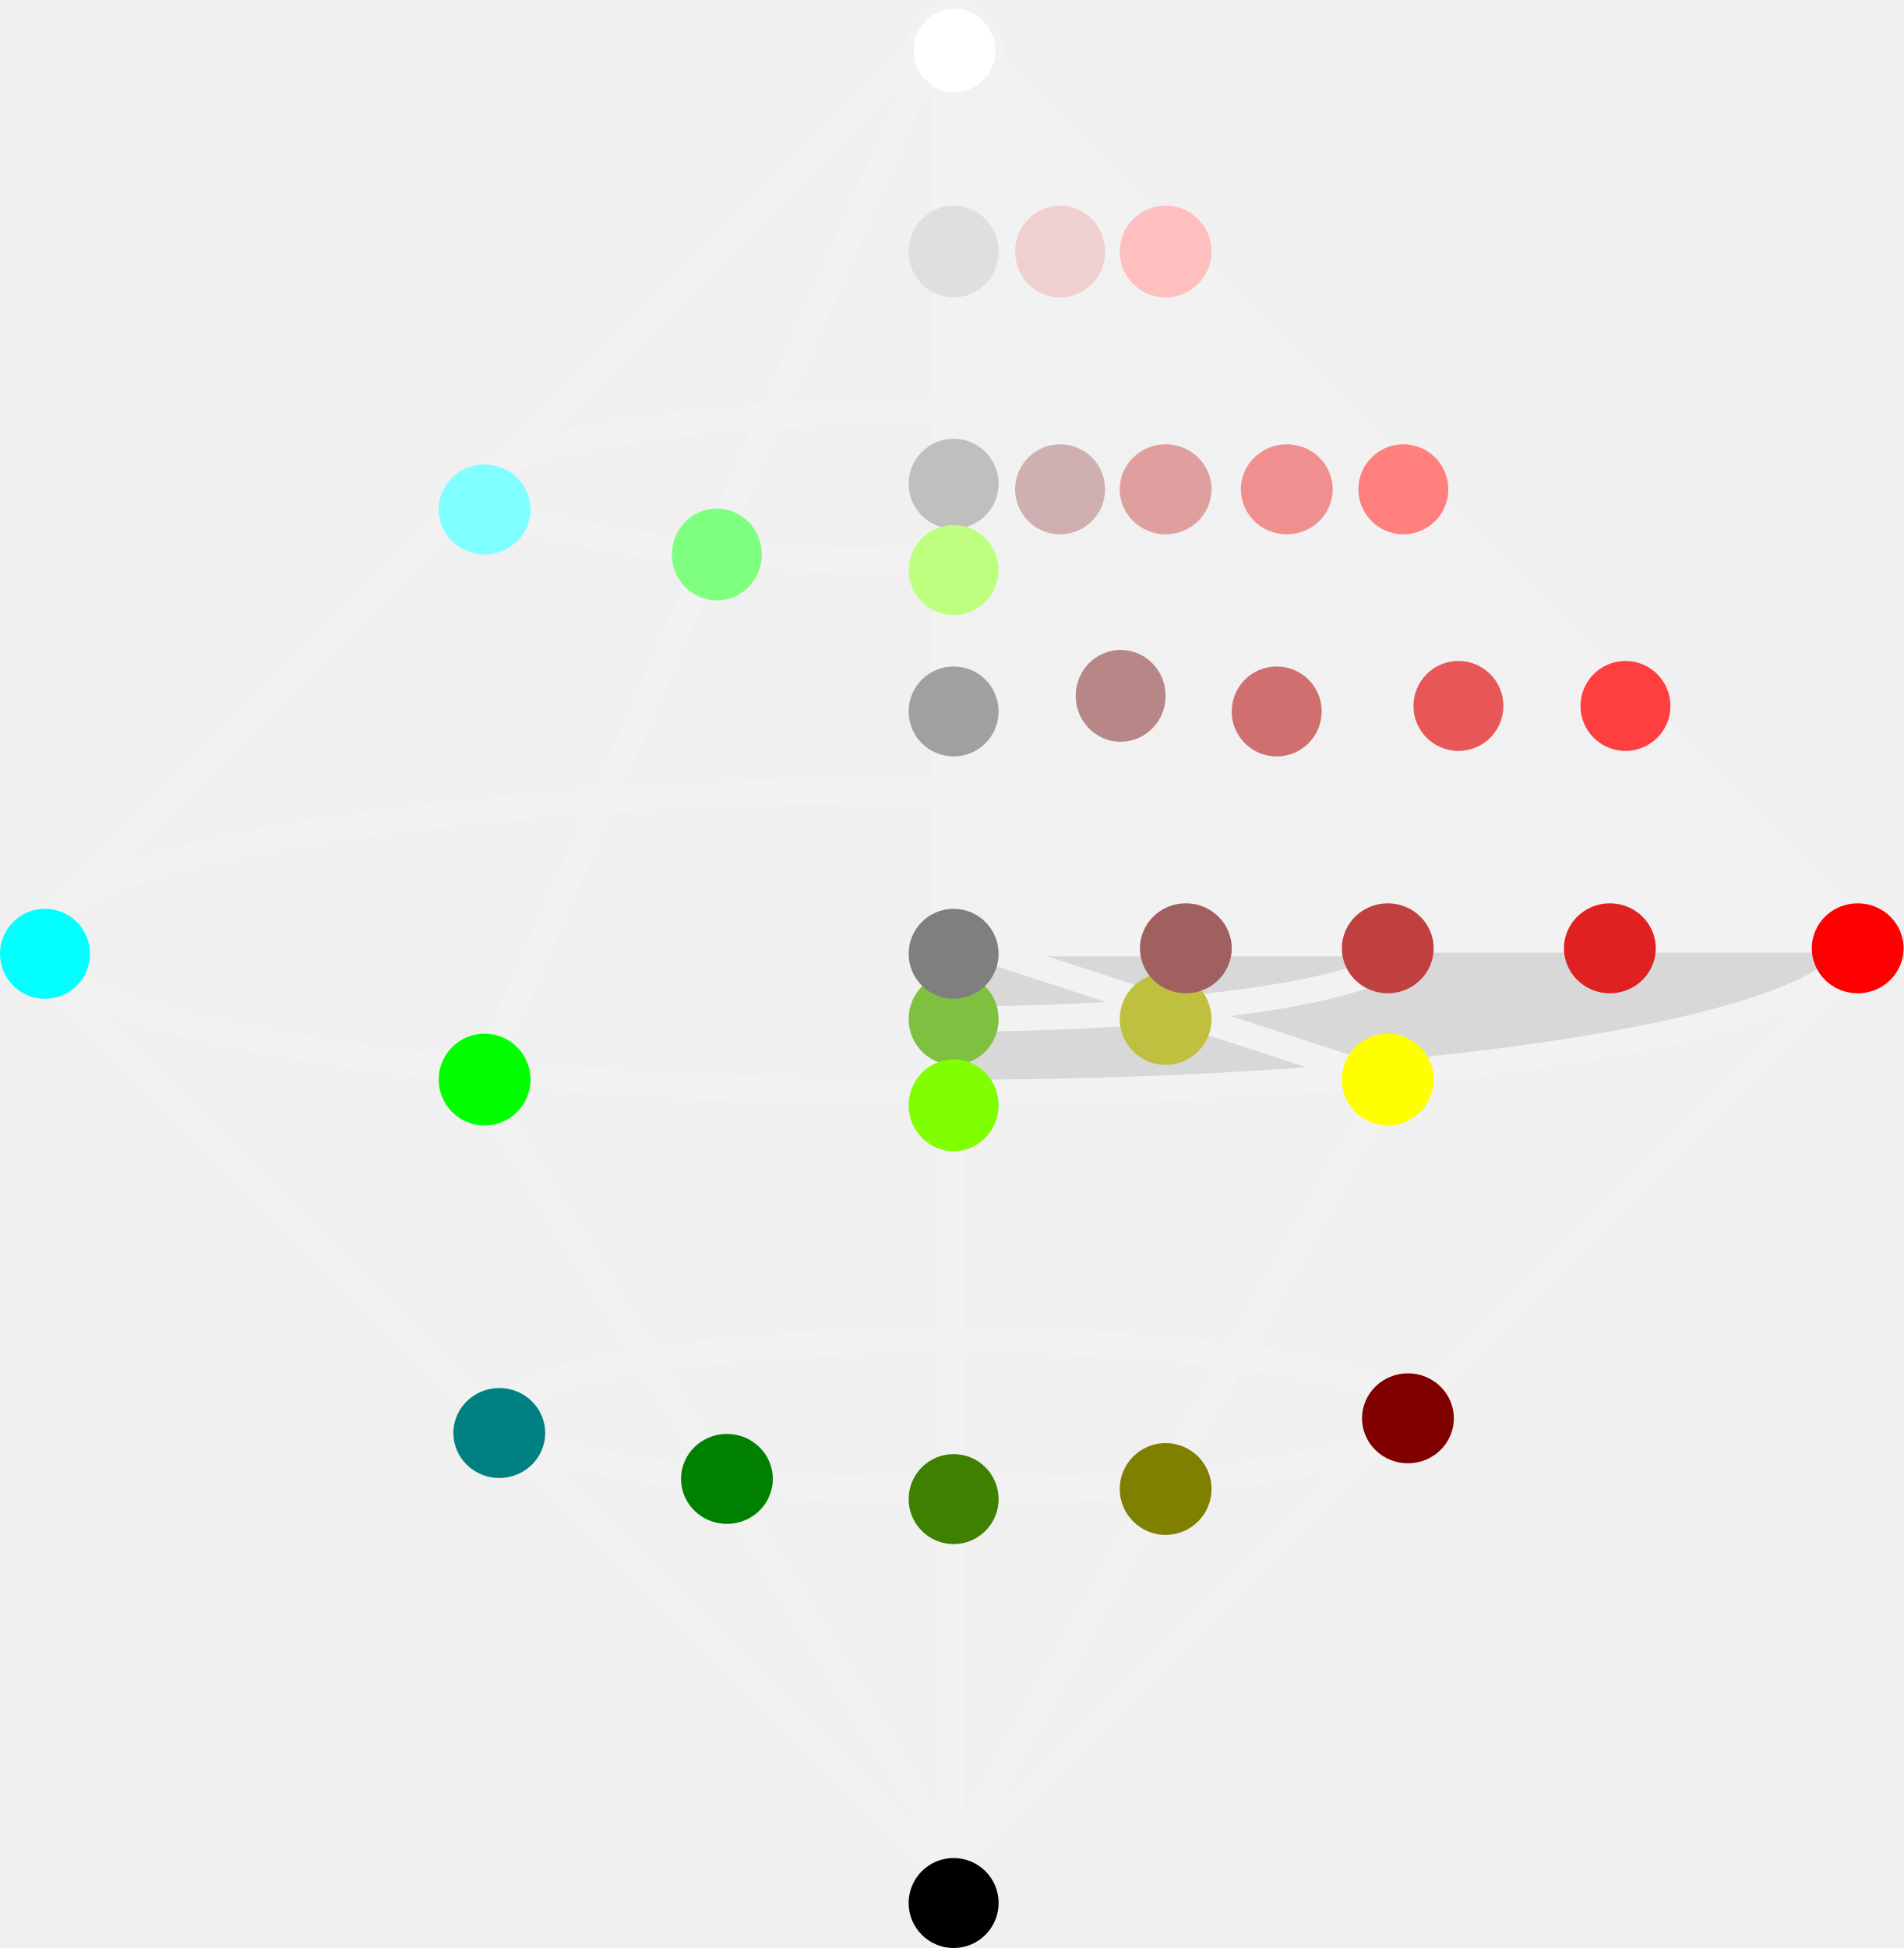
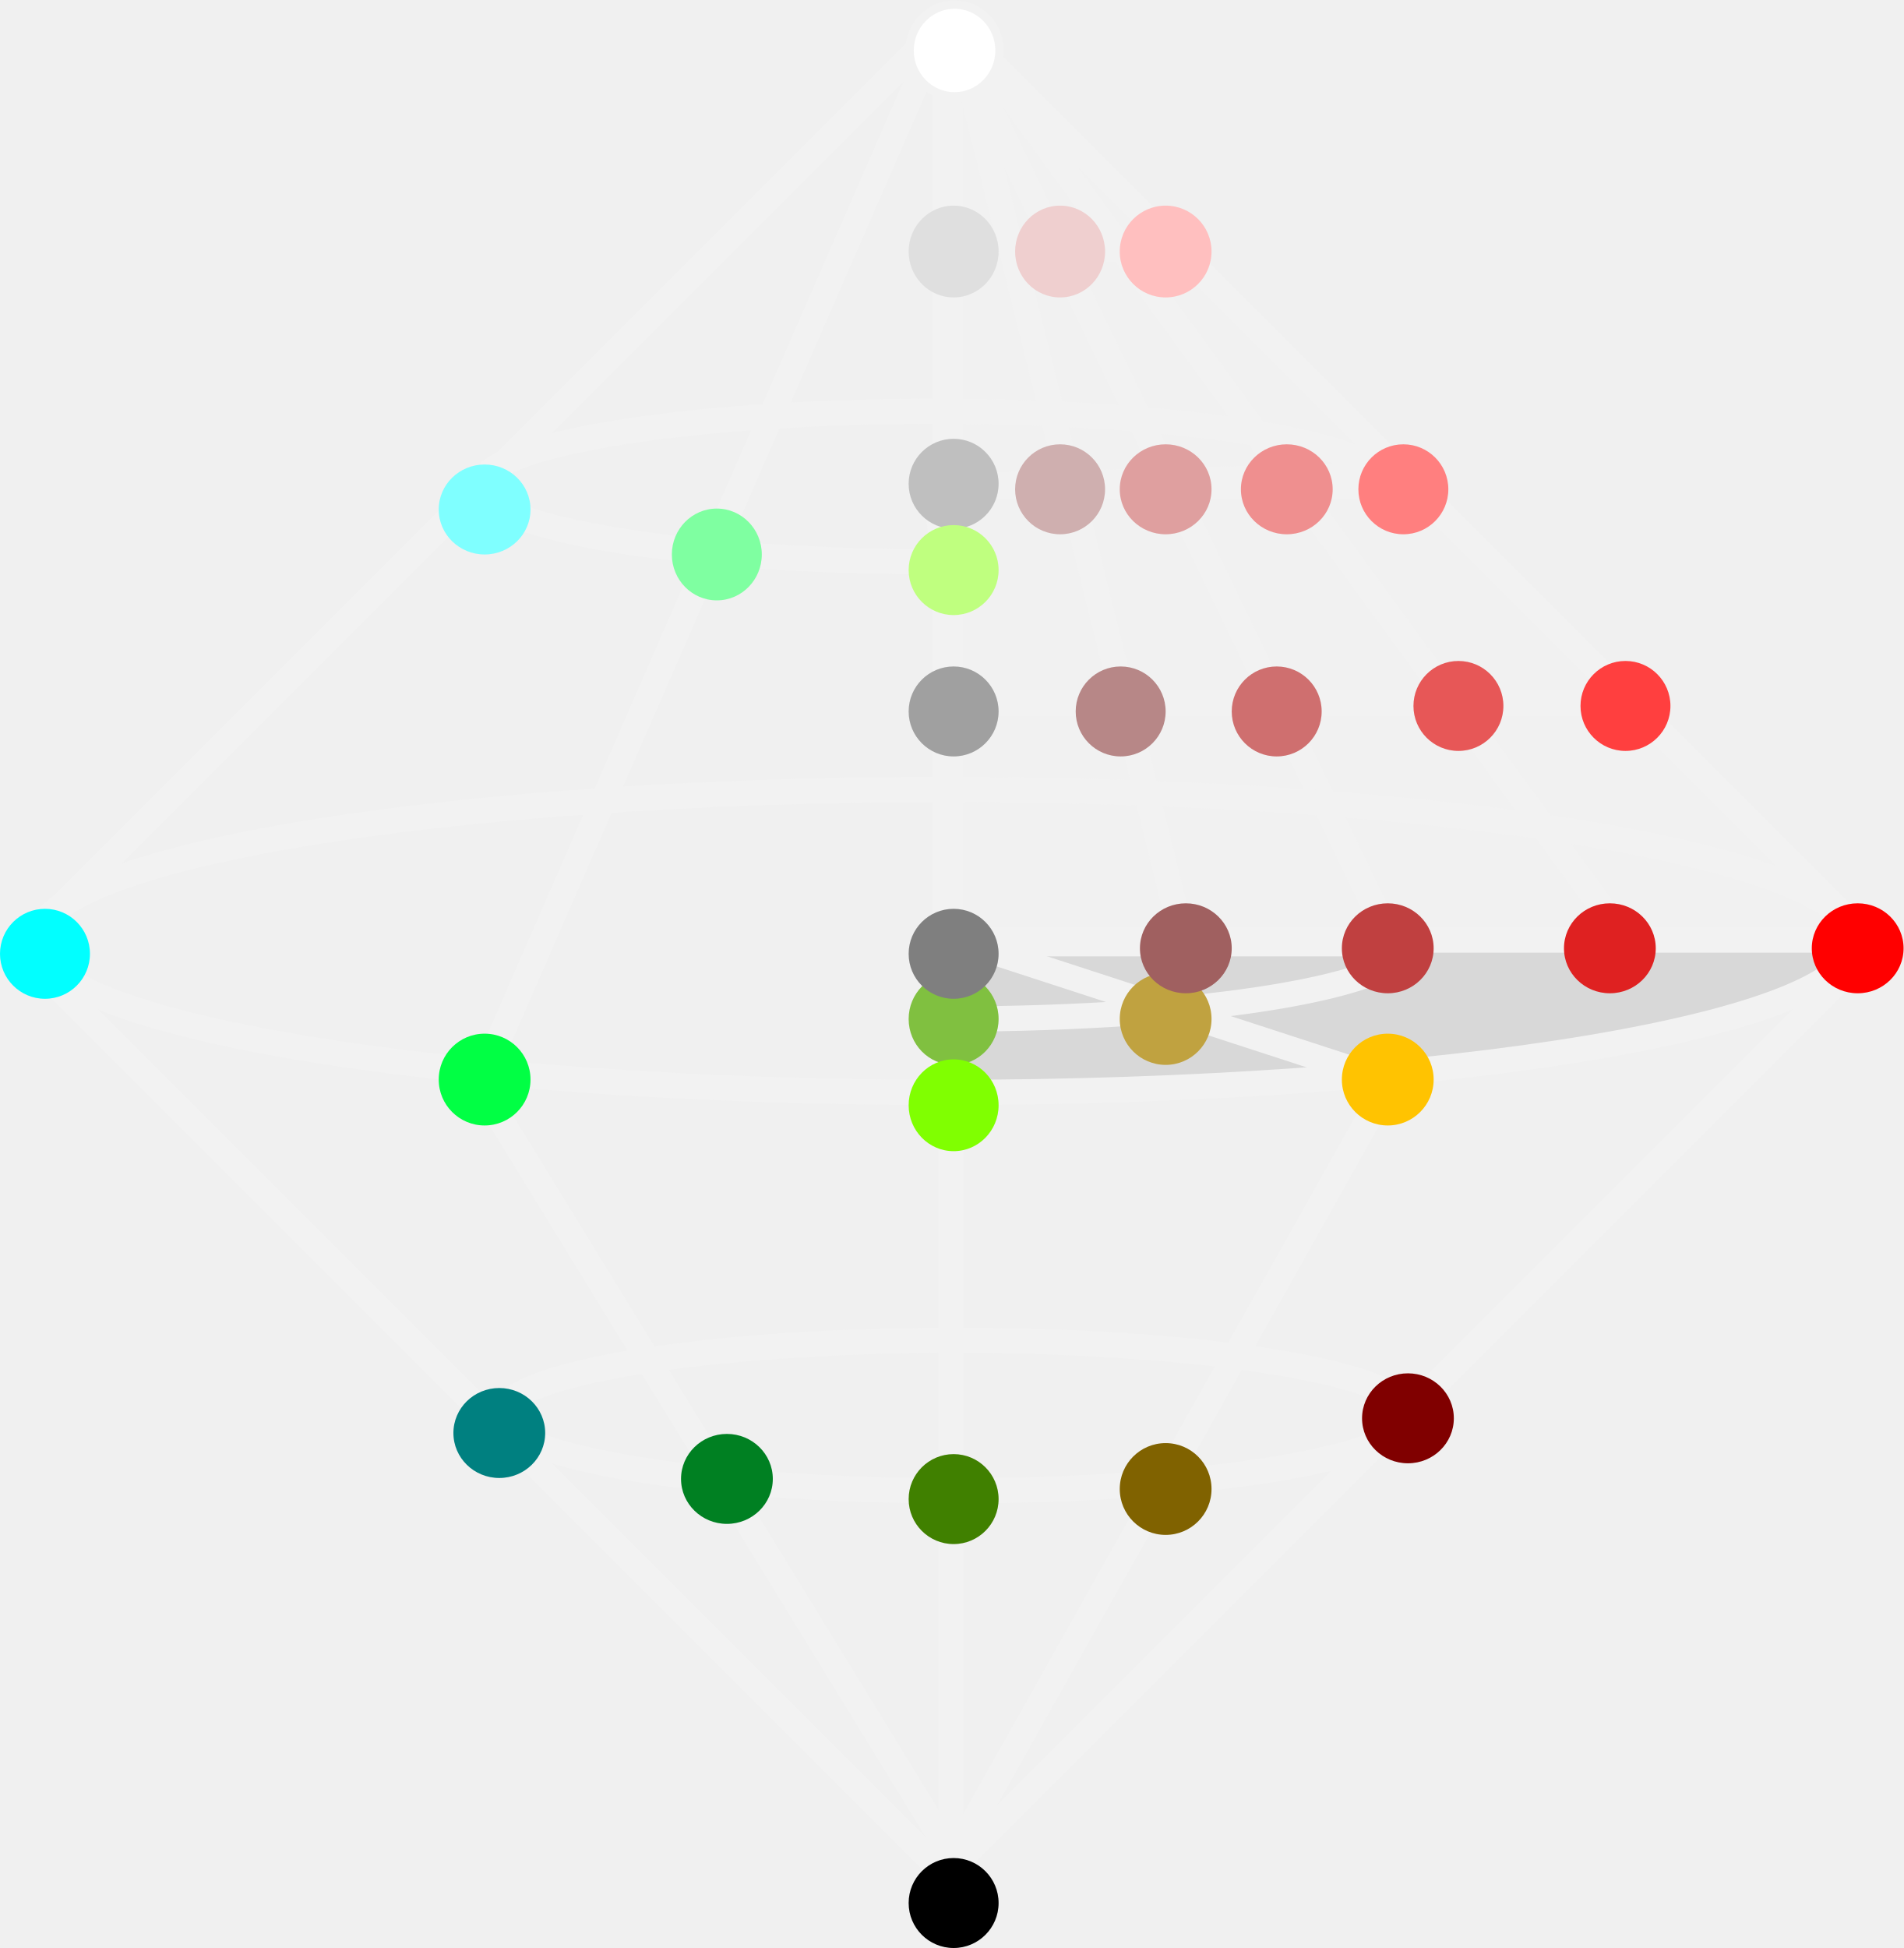
<svg xmlns="http://www.w3.org/2000/svg" width="1037" height="1061" overflow="hidden">
  <defs>
    <clipPath id="clip0">
      <rect x="850" y="336" width="1037" height="1061" />
    </clipPath>
  </defs>
  <g clip-path="url(#clip0)" transform="translate(-850 -336)">
    <path d="M1859 849.5C1859 895.063 1637.38 932 1364 932L1364 849.5Z" fill="#BFBFBF" fill-rule="evenodd" fill-opacity="0.502" />
    <path d="M1367 850 1367 349 1860 850Z" fill="#F2F2F2" fill-rule="evenodd" fill-opacity="0.502" />
    <path d="M1617 850C1617 872.644 1506.19 891 1369.5 891L1369.5 850Z" stroke="#F2F2F2" stroke-width="13.75" stroke-miterlimit="8" fill="none" fill-rule="evenodd" />
    <path d="M1371 848 1607.5 925" stroke="#F2F2F2" stroke-width="13.75" stroke-miterlimit="8" fill="none" fill-rule="evenodd" />
    <path d="M0 0 242 430.375" stroke="#F2F2F2" stroke-width="13.75" stroke-miterlimit="8" fill="none" fill-rule="evenodd" transform="matrix(-1 0 0 1 1607 925)" />
    <path d="M1110 925 1367.12 1344.38" stroke="#F2F2F2" stroke-width="13.75" stroke-miterlimit="8" fill="none" fill-rule="evenodd" />
    <path d="M0 0 495 495" stroke="#F2F2F2" stroke-width="13.75" stroke-miterlimit="8" fill="none" fill-rule="evenodd" transform="matrix(1 0 0 -1 870 843)" />
    <path d="M1365 345 1860 840" stroke="#F2F2F2" stroke-width="13.75" stroke-miterlimit="8" fill="none" fill-rule="evenodd" />
    <path d="M870 862 1365 1357" stroke="#F2F2F2" stroke-width="13.75" stroke-miterlimit="8" fill="none" fill-rule="evenodd" />
    <path d="M0 0 495 495" stroke="#F2F2F2" stroke-width="13.75" stroke-miterlimit="8" fill="none" fill-rule="evenodd" transform="matrix(1 0 0 -1 1365 1357)" />
    <path d="M0 0 251.625 576.125" stroke="#F2F2F2" stroke-width="13.75" stroke-miterlimit="8" fill="none" fill-rule="evenodd" transform="matrix(1 0 0 -1 1110 929.125)" />
    <path d="M1368 355 1368 1345" stroke="#F2F2F2" stroke-width="13.75" stroke-miterlimit="8" fill="none" fill-rule="evenodd" />
    <path d="M1370 848 1865 848" stroke="#F2F2F2" stroke-width="13.75" stroke-miterlimit="8" fill="none" fill-rule="evenodd" />
    <path d="M1371 351 1494.98 850.125" stroke="#F2F2F2" stroke-width="13.75" stroke-miterlimit="8" fill="none" fill-rule="evenodd" />
    <path d="M1371 348 1736.98 849.875" stroke="#F2F2F2" stroke-width="13.75" stroke-miterlimit="8" fill="none" fill-rule="evenodd" />
    <path d="M1372 601 1619.5 601" stroke="#F2F2F2" stroke-width="13.75" stroke-miterlimit="8" fill="none" fill-rule="evenodd" />
    <path d="M1365 355 1365 932.5" stroke="#F2F2F2" stroke-width="13.75" stroke-miterlimit="8" fill="none" fill-rule="evenodd" />
    <path d="M1368 351 1607.25 847.375" stroke="#F2F2F2" stroke-width="13.75" stroke-miterlimit="8" fill="none" fill-rule="evenodd" />
    <path d="M1364 719 1736.9 719" stroke="#F2F2F2" stroke-width="13.75" stroke-miterlimit="8" fill="none" fill-rule="evenodd" />
    <path d="M1370 472 1495.4 472" stroke="#F2F2F2" stroke-width="13.75" stroke-miterlimit="8" stroke-dasharray="13.75 13.75" fill="none" fill-rule="evenodd" />
    <path d="M870 848.5C870 802.936 1091.62 766 1365 766 1638.38 766 1860 802.936 1860 848.5 1860 894.063 1638.38 931 1365 931 1091.62 931 870 894.063 870 848.5Z" stroke="#F2F2F2" stroke-width="13.75" stroke-miterlimit="8" fill="none" fill-rule="evenodd" />
-     <path d="M1112 601C1112 578.356 1222.81 560 1359.5 560 1496.19 560 1607 578.356 1607 601 1607 623.644 1496.19 642 1359.5 642 1222.81 642 1112 623.644 1112 601Z" stroke="#F2F2F2" stroke-width="13.75" stroke-miterlimit="8" fill="none" fill-rule="evenodd" />
+     <path d="M1364.28 641.993C1227.61 642.43 1114.68 624.431 1112.05 601.791 1109.41 579.152 1218.06 560.445 1354.72 560.008 1478.45 559.612 1584.93 574.416 1604.03 594.671L1359.5 601Z" stroke="#F2F2F2" stroke-width="13.75" stroke-miterlimit="8" fill="none" fill-rule="evenodd" />
    <path d="M1123 1107C1123 1084.36 1233.81 1066 1370.5 1066 1507.19 1066 1618 1084.36 1618 1107 1618 1129.64 1507.19 1148 1370.5 1148 1233.81 1148 1123 1129.64 1123 1107Z" stroke="#F2F2F2" stroke-width="13.75" stroke-miterlimit="8" fill="none" fill-rule="evenodd" />
    <path d="M1837 852.5C1837 838.969 1848.19 828 1862 828 1875.81 828 1887 838.969 1887 852.5 1887 866.031 1875.81 877 1862 877 1848.19 877 1837 866.031 1837 852.5Z" fill="#FF0000" fill-rule="evenodd" />
-     <path d="M1581 924C1581 910.193 1592.19 899 1606 899 1619.81 899 1631 910.193 1631 924 1631 937.807 1619.81 949 1606 949 1592.19 949 1581 937.807 1581 924Z" fill="#FFFF01" fill-rule="evenodd" />
-     <path d="M1460 891C1460 877.193 1471.19 866 1485 866 1498.81 866 1510 877.193 1510 891 1510 904.807 1498.81 916 1485 916 1471.19 916 1460 904.807 1460 891Z" fill="#C0C040" fill-rule="evenodd" />
+     <path d="M1581 924C1581 910.193 1592.19 899 1606 899 1619.81 899 1631 910.193 1631 924 1631 937.807 1619.81 949 1606 949 1592.19 949 1581 937.807 1581 924Z" fill="#FFC301" fill-rule="evenodd" />
+     <path d="M1460 891C1460 877.193 1471.19 866 1485 866 1498.81 866 1510 877.193 1510 891 1510 904.807 1498.81 916 1485 916 1471.19 916 1460 904.807 1460 891Z" fill="#C0A240" fill-rule="evenodd" />
    <path d="M1345 891C1345 877.193 1355.97 866 1369.5 866 1383.03 866 1394 877.193 1394 891 1394 904.807 1383.03 916 1369.5 916 1355.97 916 1345 904.807 1345 891Z" fill="#80C040" fill-rule="evenodd" />
-     <path d="M1089 924C1089 910.193 1100.19 899 1114 899 1127.81 899 1139 910.193 1139 924 1139 937.807 1127.81 949 1114 949 1100.19 949 1089 937.807 1089 924Z" fill="#01FF01" fill-rule="evenodd" />
+     <path d="M1089 924C1089 910.193 1100.19 899 1114 899 1127.81 899 1139 910.193 1139 924 1139 937.807 1127.81 949 1114 949 1100.19 949 1089 937.807 1089 924Z" fill="#01FF44" fill-rule="evenodd" />
    <path d="M850 855.5C850 841.969 860.969 831 874.5 831 888.031 831 899 841.969 899 855.5 899 869.031 888.031 880 874.5 880 860.969 880 850 869.031 850 855.5Z" fill="#01FFFF" fill-rule="evenodd" />
    <path d="M1345 599.5C1345 585.969 1355.97 575 1369.5 575 1383.03 575 1394 585.969 1394 599.5 1394 613.031 1383.03 624 1369.5 624 1355.97 624 1345 613.031 1345 599.5Z" fill="#BFBFBF" fill-rule="evenodd" />
    <path d="M1345 855.5C1345 841.969 1355.97 831 1369.5 831 1383.03 831 1394 841.969 1394 855.5 1394 869.031 1383.03 880 1369.5 880 1355.97 880 1345 869.031 1345 855.5Z" fill="#7F7F7F" fill-rule="evenodd" />
    <path d="M1345 1372.5C1345 1358.97 1355.97 1348 1369.5 1348 1383.03 1348 1394 1358.97 1394 1372.5 1394 1386.03 1383.03 1397 1369.5 1397 1355.97 1397 1345 1386.03 1345 1372.5Z" fill-rule="evenodd" />
    <path d="M1590 602.5C1590 588.969 1600.97 578 1614.5 578 1628.03 578 1639 588.969 1639 602.5 1639 616.031 1628.03 627 1614.5 627 1600.97 627 1590 616.031 1590 602.5Z" fill="#FF7F7F" fill-rule="evenodd" />
    <path d="M1592 1108.5C1592 1094.97 1603.19 1084 1617 1084 1630.81 1084 1642 1094.97 1642 1108.5 1642 1122.03 1630.81 1133 1617 1133 1603.19 1133 1592 1122.03 1592 1108.5Z" fill="#800000" fill-rule="evenodd" />
    <path d="M1581 852.5C1581 838.969 1592.19 828 1606 828 1619.81 828 1631 838.969 1631 852.5 1631 866.031 1619.81 877 1606 877 1592.19 877 1581 866.031 1581 852.5Z" fill="#C04040" fill-rule="evenodd" />
    <path d="M1345.5 363.5C1345.5 349.693 1356.47 338.5 1370 338.5 1383.53 338.5 1394.5 349.693 1394.5 363.5 1394.5 377.307 1383.53 388.5 1370 388.5 1356.47 388.5 1345.5 377.307 1345.5 363.5Z" stroke="#F2F2F2" stroke-width="4.583" stroke-miterlimit="8" fill="#FFFFFF" fill-rule="evenodd" />
    <path d="M1345 938C1345 924.193 1355.97 913 1369.5 913 1383.03 913 1394 924.193 1394 938 1394 951.807 1383.03 963 1369.5 963 1355.97 963 1345 951.807 1345 938Z" fill="#80FF01" fill-rule="evenodd" />
    <path d="M1089 613.5C1089 599.969 1100.19 589 1114 589 1127.81 589 1139 599.969 1139 613.5 1139 627.031 1127.81 638 1114 638 1100.19 638 1089 627.031 1089 613.5Z" fill="#7FFFFF" fill-rule="evenodd" />
    <path d="M1097 1116.5C1097 1102.97 1108.19 1092 1122 1092 1135.81 1092 1147 1102.97 1147 1116.5 1147 1130.03 1135.81 1141 1122 1141 1108.19 1141 1097 1130.03 1097 1116.5Z" fill="#008080" fill-rule="evenodd" />
    <path d="M1345 1152.5C1345 1138.97 1355.97 1128 1369.5 1128 1383.03 1128 1394 1138.97 1394 1152.5 1394 1166.03 1383.03 1177 1369.5 1177 1355.97 1177 1345 1166.03 1345 1152.5Z" fill="#408000" fill-rule="evenodd" />
    <path d="M1345 473C1345 459.193 1355.97 448 1369.5 448 1383.03 448 1394 459.193 1394 473 1394 486.807 1383.03 498 1369.5 498 1355.97 498 1345 486.807 1345 473Z" fill="#DFDFDF" fill-rule="evenodd" />
    <path d="M1460 473C1460 459.193 1471.19 448 1485 448 1498.81 448 1510 459.193 1510 473 1510 486.807 1498.81 498 1485 498 1471.19 498 1460 486.807 1460 473Z" fill="#FFBFBF" fill-rule="evenodd" />
    <path d="M1403 473C1403 459.193 1413.97 448 1427.5 448 1441.03 448 1452 459.193 1452 473 1452 486.807 1441.03 498 1427.5 498 1413.97 498 1403 486.807 1403 473Z" fill="#EFCFCF" fill-rule="evenodd" />
-     <path d="M1216 638C1216 624.193 1226.97 613 1240.5 613 1254.03 613 1265 624.193 1265 638 1265 651.807 1254.03 663 1240.5 663 1226.97 663 1216 651.807 1216 638Z" fill="#7FFF7F" fill-rule="evenodd" />
-     <path d="M1221 1141.5C1221 1127.97 1232.19 1117 1246 1117 1259.81 1117 1271 1127.97 1271 1141.5 1271 1155.03 1259.81 1166 1246 1166 1232.19 1166 1221 1155.03 1221 1141.5Z" fill="#008000" fill-rule="evenodd" />
-     <path d="M1460 1147C1460 1133.19 1471.19 1122 1485 1122 1498.81 1122 1510 1133.19 1510 1147 1510 1160.81 1498.81 1172 1485 1172 1471.19 1172 1460 1160.81 1460 1147Z" fill="#808000" fill-rule="evenodd" />
+     <path d="M1216 638C1216 624.193 1226.97 613 1240.5 613 1254.03 613 1265 624.193 1265 638 1265 651.807 1254.03 663 1240.5 663 1226.97 663 1216 651.807 1216 638Z" fill="#7FFFA1" fill-rule="evenodd" />
+     <path d="M1221 1141.5C1221 1127.97 1232.19 1117 1246 1117 1259.81 1117 1271 1127.97 1271 1141.5 1271 1155.03 1259.81 1166 1246 1166 1232.19 1166 1221 1155.03 1221 1141.5Z" fill="#008022" fill-rule="evenodd" />
+     <path d="M1460 1147C1460 1133.19 1471.19 1122 1485 1122 1498.81 1122 1510 1133.19 1510 1147 1510 1160.81 1498.81 1172 1485 1172 1471.19 1172 1460 1160.81 1460 1147Z" fill="#806200" fill-rule="evenodd" />
    <path d="M1471 852.5C1471 838.969 1482.19 828 1496 828 1509.81 828 1521 838.969 1521 852.5 1521 866.031 1509.81 877 1496 877 1482.19 877 1471 866.031 1471 852.5Z" fill="#A06060" fill-rule="evenodd" />
    <path d="M1702 852.5C1702 838.969 1713.19 828 1727 828 1740.81 828 1752 838.969 1752 852.5 1752 866.031 1740.81 877 1727 877 1713.19 877 1702 866.031 1702 852.5Z" fill="#DF2121" fill-rule="evenodd" />
    <path d="M1620 720.5C1620 706.969 1630.97 696 1644.5 696 1658.03 696 1669 706.969 1669 720.5 1669 734.031 1658.03 745 1644.5 745 1630.97 745 1620 734.031 1620 720.5Z" fill="#E75757" fill-rule="evenodd" />
    <path d="M1526 602.5C1526 588.969 1537.19 578 1551 578 1564.81 578 1576 588.969 1576 602.5 1576 616.031 1564.81 627 1551 627 1537.19 627 1526 616.031 1526 602.5Z" fill="#EF8F8F" fill-rule="evenodd" />
-     <path d="M1436 715C1436 701.193 1446.97 690 1460.5 690 1474.03 690 1485 701.193 1485 715 1485 728.807 1474.03 740 1460.5 740 1446.97 740 1436 728.807 1436 715Z" fill="#B78787" fill-rule="evenodd" />
+     <path d="M1436 723.5C1436 709.969 1446.97 699 1460.5 699 1474.03 699 1485 709.969 1485 723.5 1485 737.031 1474.03 748 1460.5 748 1446.97 748 1436 737.031 1436 723.5Z" fill="#B78787" fill-rule="evenodd" />
    <path d="M1403 602.5C1403 588.969 1413.97 578 1427.5 578 1441.03 578 1452 588.969 1452 602.5 1452 616.031 1441.03 627 1427.5 627 1413.97 627 1403 616.031 1403 602.5Z" fill="#CFAFAF" fill-rule="evenodd" />
    <path d="M1345 646.5C1345 632.969 1355.97 622 1369.5 622 1383.03 622 1394 632.969 1394 646.5 1394 660.031 1383.03 671 1369.5 671 1355.97 671 1345 660.031 1345 646.5Z" fill="#BFFF7F" fill-rule="evenodd" />
    <path d="M1345 723.5C1345 709.969 1355.97 699 1369.5 699 1383.03 699 1394 709.969 1394 723.5 1394 737.031 1383.03 748 1369.5 748 1355.97 748 1345 737.031 1345 723.5Z" fill="#A0A0A0" fill-rule="evenodd" />
    <path d="M1711 720.5C1711 706.969 1721.97 696 1735.5 696 1749.03 696 1760 706.969 1760 720.5 1760 734.031 1749.03 745 1735.5 745 1721.97 745 1711 734.031 1711 720.5Z" fill="#FF3F3F" fill-rule="evenodd" />
    <path d="M1521 723.5C1521 709.969 1531.97 699 1545.5 699 1559.03 699 1570 709.969 1570 723.5 1570 737.031 1559.03 748 1545.5 748 1531.97 748 1521 737.031 1521 723.5Z" fill="#CF6F6F" fill-rule="evenodd" />
    <path d="M1460 602.5C1460 588.969 1471.19 578 1485 578 1498.81 578 1510 588.969 1510 602.5 1510 616.031 1498.81 627 1485 627 1471.19 627 1460 616.031 1460 602.5Z" fill="#DF9F9F" fill-rule="evenodd" />
  </g>
</svg>
